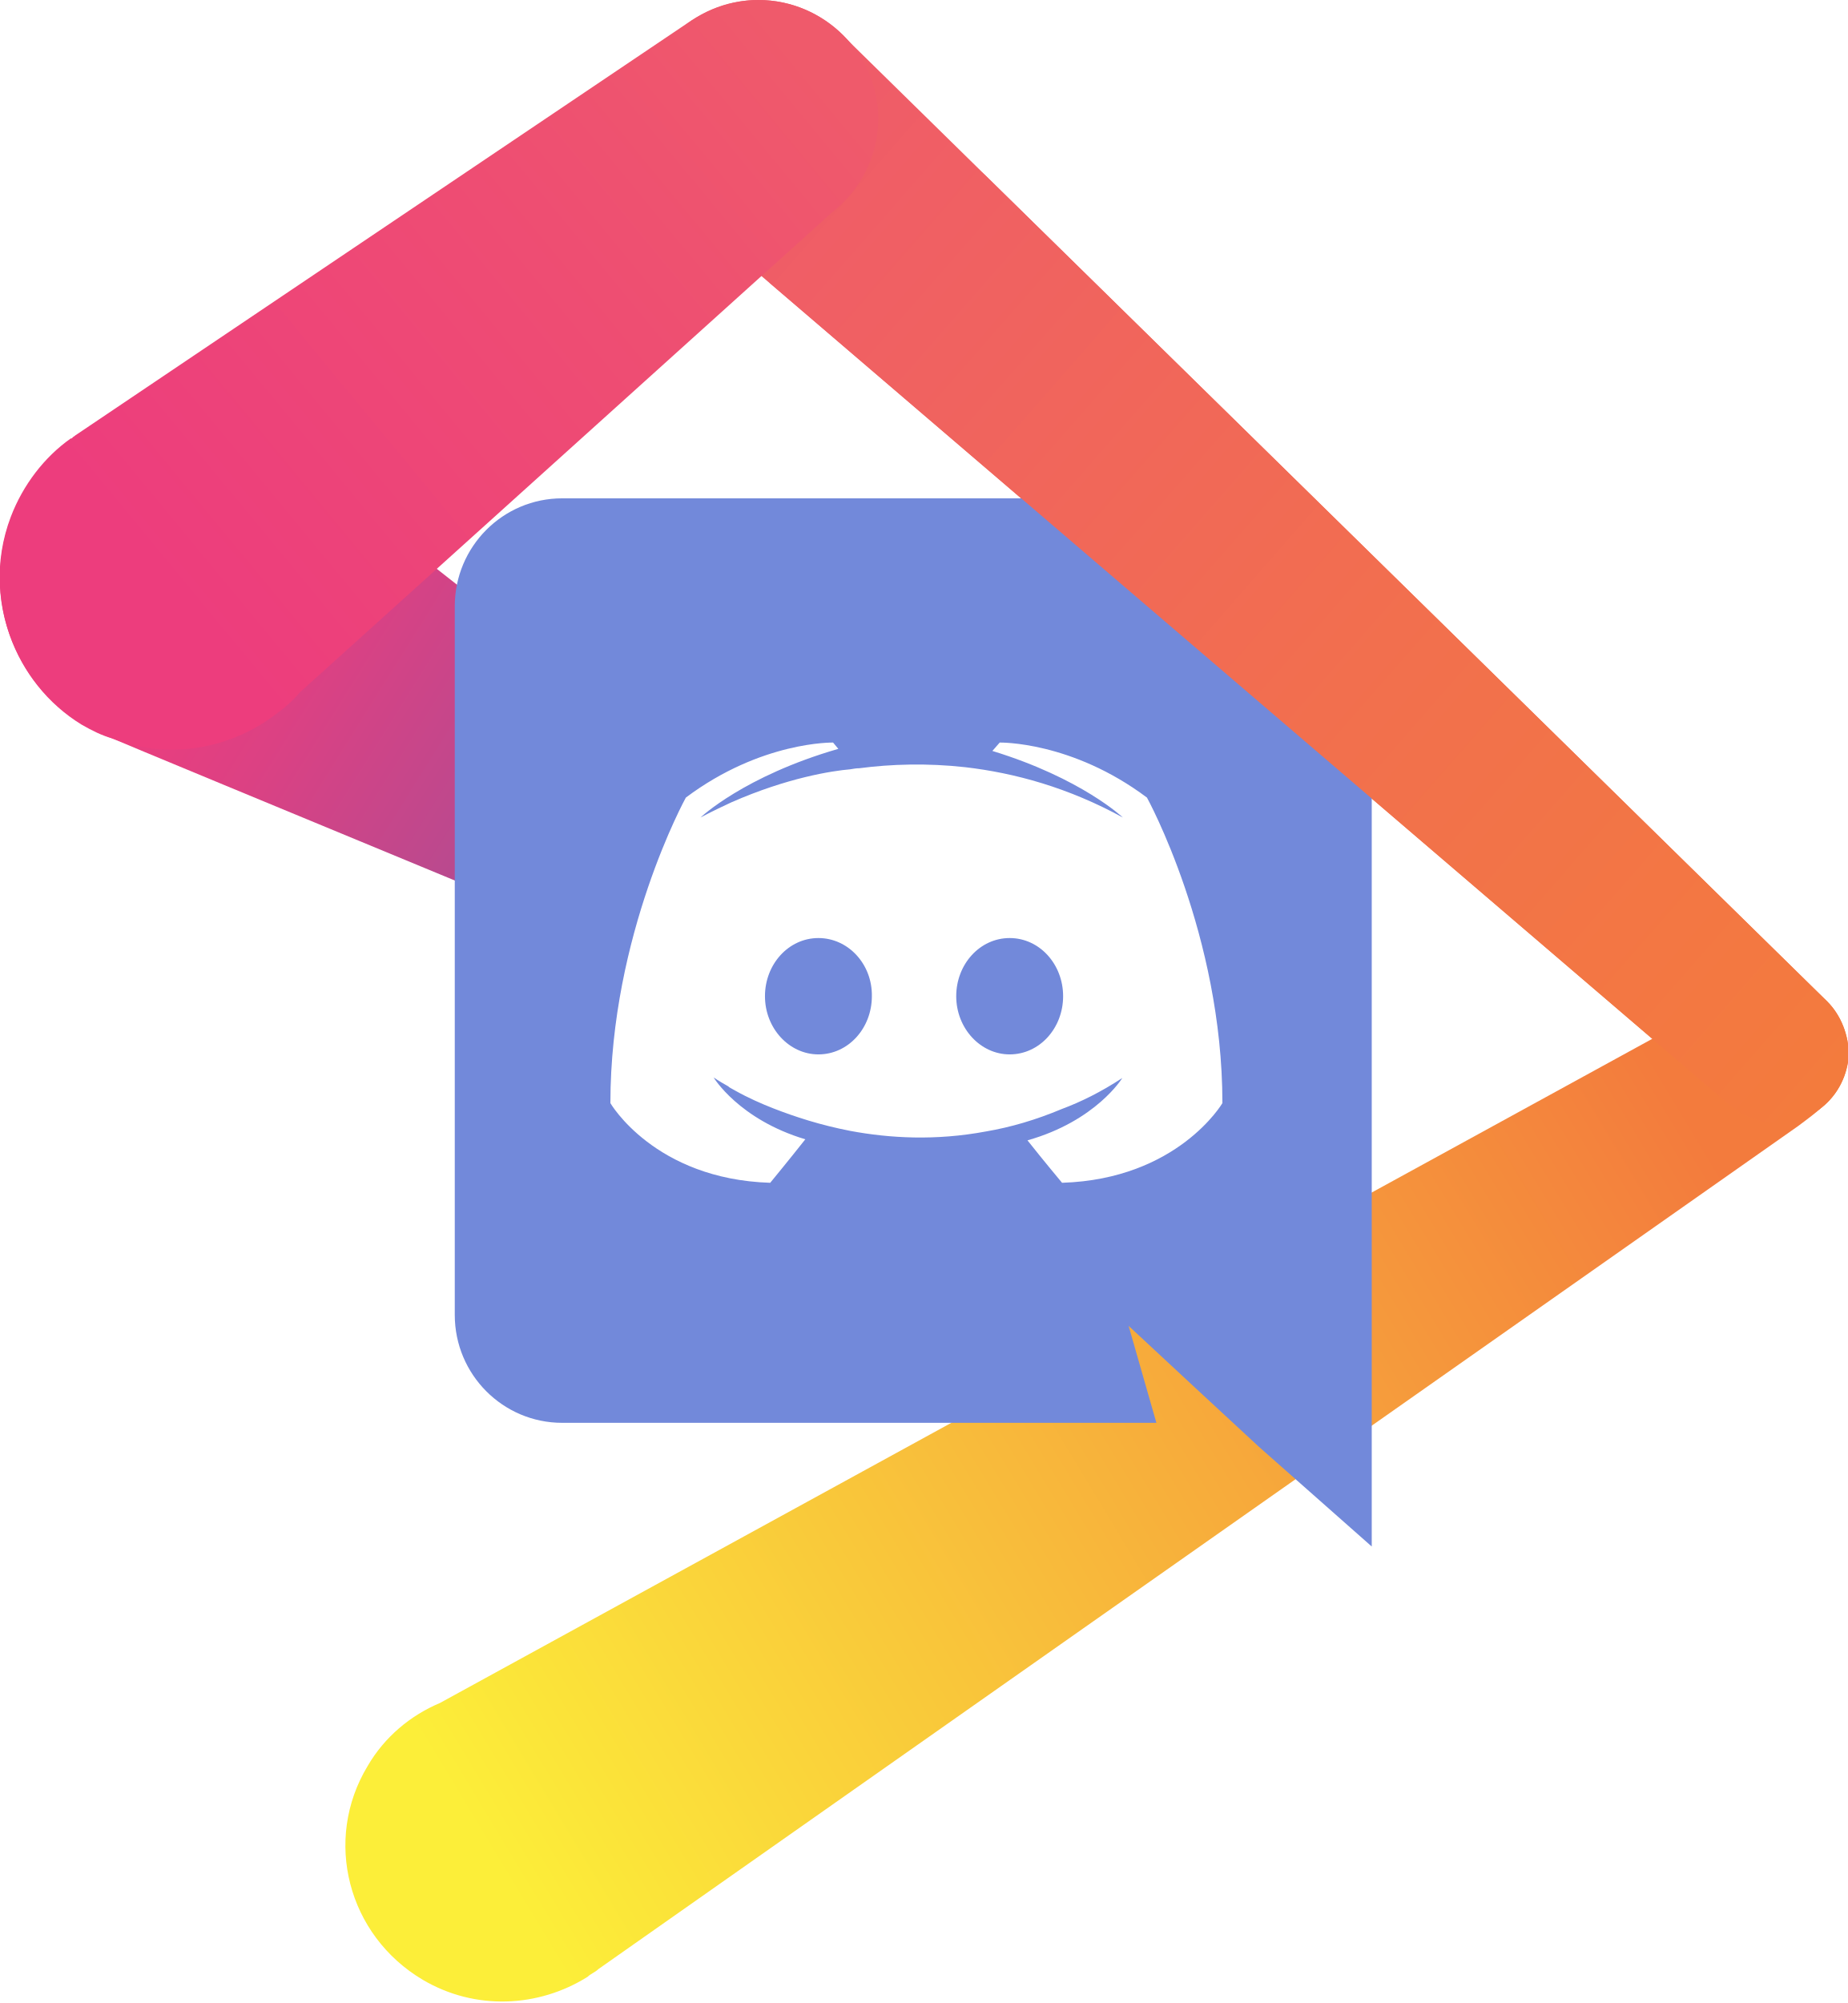
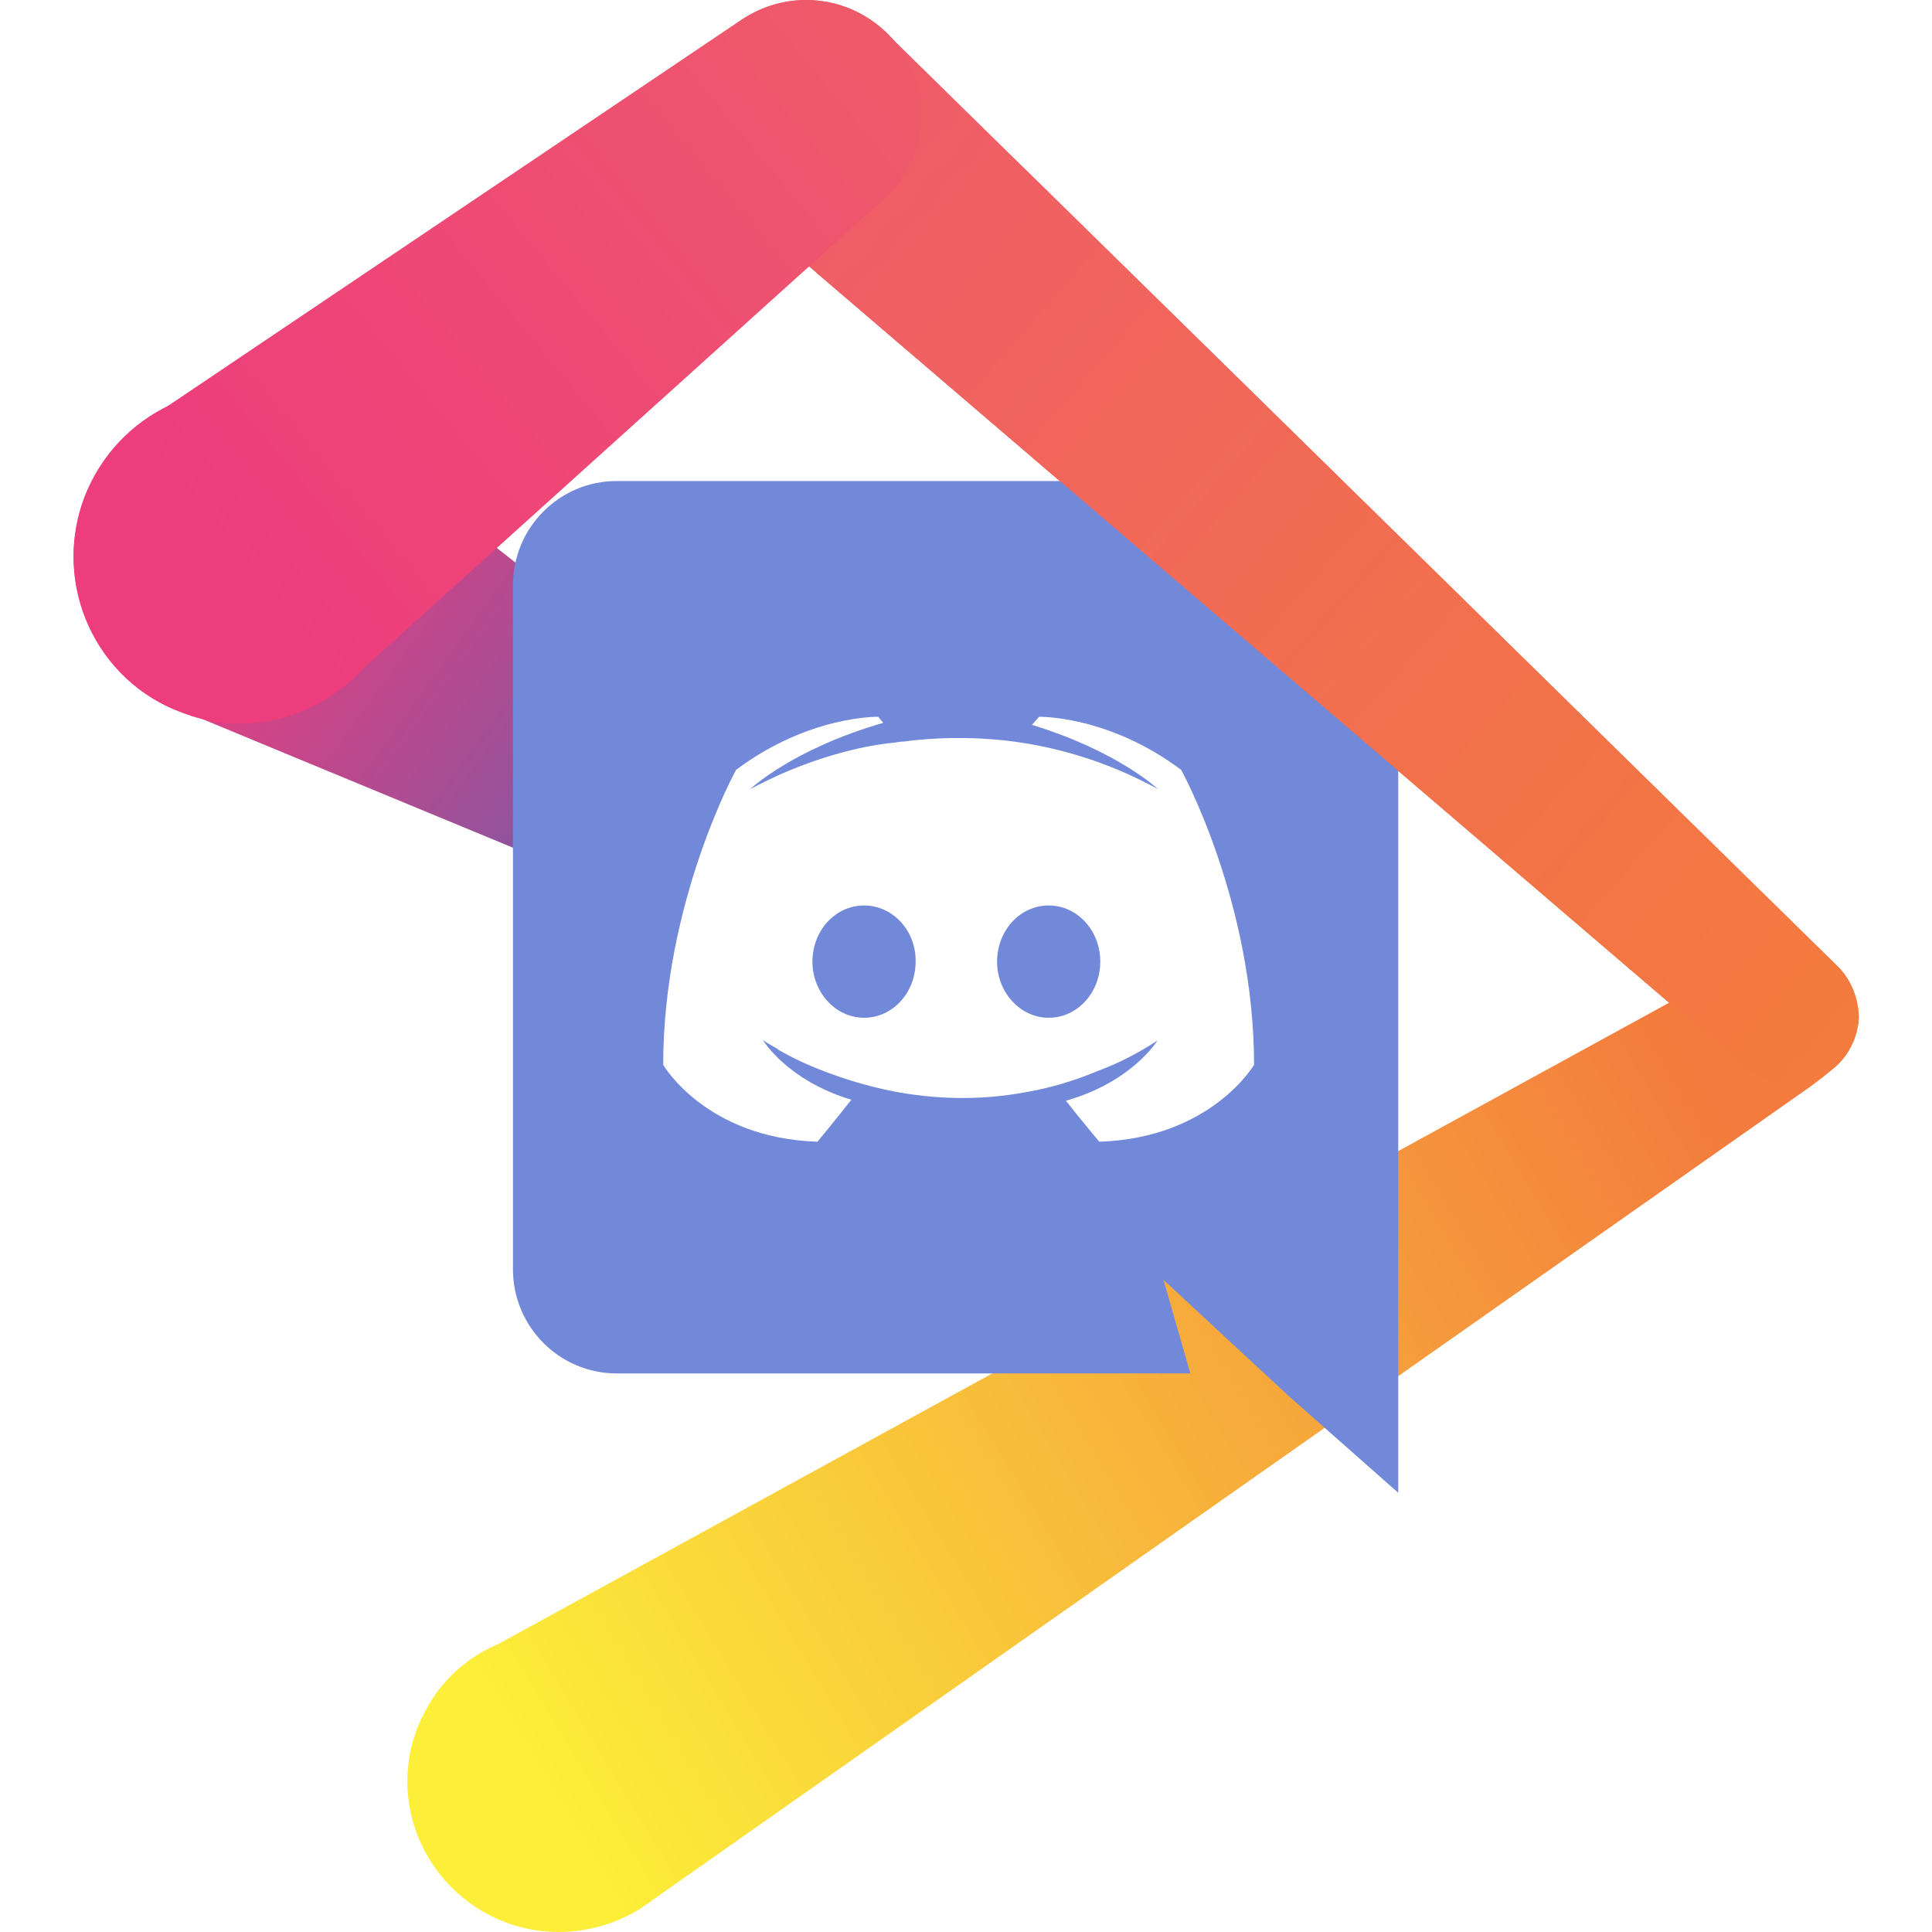
- <svg xmlns="http://www.w3.org/2000/svg" id="Layer_1" width="120.1" height="130.2">
-   <defs id="defs52">
-     <linearGradient id="XMLID_3_-1" x1="48.361" x2="119.918" y1="6.908" y2="69.555" gradientUnits="userSpaceOnUse">
-       <stop id="stop8-9" offset="0" stop-color="#ef5a6b" />
-       <stop id="stop10-2" offset=".57" stop-color="#f26f4e" />
-       <stop id="stop12-6" offset="1" stop-color="#f37b3d" />
+ <svg xmlns="http://www.w3.org/2000/svg" xmlns:xlink="http://www.w3.org/1999/xlink" version="1.1" preserveAspectRatio="xMidYMid meet" viewBox="0 0 1024 1024" width="1024" height="1024">
+   <defs>
+     <path d="M984.41 539.93C985.2 519.46 970.24 502.93 949.78 501.36C940.34 500.57 930.89 504.51 923.81 510.02C857.85 546.14 330.22 835.15 264.27 871.28C249.32 877.58 235.94 888.6 227.28 903.55C204.45 941.33 217.05 990.13 255.61 1012.95C282.37 1028.69 314.64 1027.12 339.82 1011.38C341.4 1009.8 343.76 1009.02 345.33 1007.44C406.72 964.31 897.84 619.26 959.23 576.13C962.37 573.77 971.03 567.47 972.6 565.11C979.69 558.82 983.62 550.16 984.41 539.93Z" id="c2OOrpfR3J" />
+     <linearGradient id="gradientc3ba1Gq22" gradientUnits="userSpaceOnUse" x1="289.78" y1="948.87" x2="906.81" y2="576.45">
+       <stop style="stop-color: #fcee39;stop-opacity: 1" offset="0%" />
+       <stop style="stop-color: #f37b3d;stop-opacity: 1" offset="100%" />
    </linearGradient>
-     <clipPath id="clipPath866">
-       <path id="rect868" fill="#2c2f34" d="M-26.87 7.34h63.463v62.402h-63.463z" />
-     </clipPath>
+     <path d="M361.5 367.57C275.03 299.58 175.56 221.37 172.02 219.16C170.6 218.45 159.27 212.78 157.85 212.07C112.2 194.76 61.83 218.37 44.52 264.02C29.57 304.16 46.09 348.24 80.72 369.49C86.23 372.64 90.95 375 96.46 376.57C97.66 377.17 170.03 407.17 313.57 466.56C349.86 403.98 365.84 370.98 361.5 367.57Z" id="ggkGLl7HY" />
+     <linearGradient id="gradientaabImEaC4P" gradientUnits="userSpaceOnUse" x1="330.26" y1="444" x2="96.97" y2="275.12">
+       <stop style="stop-color: #7c59a4;stop-opacity: 1" offset="0%" />
+       <stop style="stop-color: #af4c92;stop-opacity: 1" offset="38.52%" />
+       <stop style="stop-color: #dc4183;stop-opacity: 1" offset="76.54%" />
+       <stop style="stop-color: #ed3d7d;stop-opacity: 1" offset="95.7%" />
+     </linearGradient>
+     <path d="M472.05 19.68C461.03 7.87 445.29 0 427.19 0C393.34 0 366.58 27.55 366.58 60.6C366.58 77.13 372.88 91.3 383.11 102.32C386.26 105.47 389.41 107.83 392.56 110.19C445.6 155.6 869.97 518.91 923.02 564.33C929.32 569.83 937.19 573.77 946.63 574.56C967.1 575.34 983.62 560.39 985.2 539.93C985.2 529.69 981.26 519.46 974.18 512.38C873.75 413.84 522.26 68.95 472.05 19.68Z" id="a7IYr0vNsL" />
+     <linearGradient id="gradienta3ED8K8f4" gradientUnits="userSpaceOnUse" x1="419.79" y1="54.37" x2="982.98" y2="547.44">
+       <stop style="stop-color: #ef5a6b;stop-opacity: 1" offset="0%" />
+       <stop style="stop-color: #f26f4e;stop-opacity: 1" offset="57%" />
+       <stop style="stop-color: #f37b3d;stop-opacity: 1" offset="100%" />
+     </linearGradient>
+     <path d="M390.98 11.81C359.66 32.9 109.06 201.65 77.74 222.74C76.95 223.53 76.17 223.53 76.17 224.31C76.09 224.31 75.46 224.31 75.38 224.31C62 233.76 50.98 247.93 44.68 264.45C27.37 310.1 50.98 361.26 96.63 377.79C124.96 388.81 155.66 383.3 178.48 366.77C183.99 362.84 188.71 358.9 192.65 354.18C219.88 329.62 437.73 133.17 464.96 108.61C479.13 97.6 488.58 80.28 488.58 60.6C488.58 27.55 461.03 0 427.19 0C413.81 0 401.21 4.72 390.98 11.81Z" id="b2tcFB1ZxV" />
+     <linearGradient id="gradientabOBuOQBm" gradientUnits="userSpaceOnUse" x1="449.8" y1="29.14" x2="123.94" y2="298.27">
+       <stop style="stop-color: #ef5a6b;stop-opacity: 1" offset="0%" />
+       <stop style="stop-color: #ee4e72;stop-opacity: 1" offset="36.4%" />
+       <stop style="stop-color: #ed3d7d;stop-opacity: 1" offset="100%" />
+     </linearGradient>
+     <path d="M430.61 509.68C430.61 526.03 442.94 539.44 457.96 539.44C473.24 539.44 485.3 526.03 485.3 509.68C485.57 493.32 473.24 479.92 457.96 479.92C442.67 479.92 430.61 493.32 430.61 509.68Z" id="a1Xm74Tqao" />
+     <path d="M528.47 509.68C528.47 526.03 540.81 539.44 555.82 539.44C571.1 539.44 583.17 526.03 583.17 509.68C583.17 493.32 571.1 479.92 555.82 479.92C540.54 479.92 528.47 493.32 528.47 509.68Z" id="f1Ypwp49dh" />
+     <path d="M326.84 254.95C296.55 254.95 271.88 279.62 271.88 310.19C271.88 346.44 271.88 636.45 271.88 672.7C271.88 703.27 296.55 727.94 326.84 727.94C347.11 727.94 448.46 727.94 630.9 727.94L616.68 678.33L651 710.24L683.45 740.27L741.09 791.22C741.09 502.6 741.09 342.26 741.09 310.19C741.09 279.62 716.43 254.95 686.13 254.95C614.27 254.95 362.77 254.95 326.84 254.95ZM564.94 583.41C600.06 573.49 613.47 551.51 613.47 551.51C602.47 558.75 592.02 563.84 582.63 567.33C569.23 572.96 556.36 576.71 543.76 578.86C518.02 583.68 494.42 582.34 474.31 578.59C459.03 575.64 445.89 571.35 434.9 567.06C428.73 564.65 422.03 561.7 415.32 557.94C414.52 557.41 413.72 557.14 412.91 556.6C412.38 556.33 412.11 556.06 411.84 555.8C407.01 553.12 404.33 551.24 404.33 551.24C404.33 551.24 417.2 572.69 451.25 582.88C443.21 593.07 433.29 605.13 433.29 605.13C374.03 603.26 351.51 564.38 351.51 564.38C351.51 478.04 390.12 408.06 390.12 408.06C428.73 379.1 465.46 379.9 465.46 379.9C465.73 380.22 467.88 382.8 468.14 383.12C419.88 397.06 397.63 418.25 397.63 418.25C397.63 418.25 403.53 415.03 413.45 410.47C442.14 397.87 464.93 394.38 474.31 393.58C475.92 393.31 477.26 393.04 478.87 393.04C495.23 390.9 513.73 390.36 533.03 392.5C558.5 395.45 585.85 402.96 613.74 418.25C613.74 418.25 592.55 398.14 546.97 384.19C547.35 383.76 550.35 380.33 550.73 379.9C550.73 379.9 587.46 379.1 626.07 408.06C626.07 408.06 664.68 478.04 664.68 564.38C664.68 564.38 641.89 603.26 582.63 605.13C582.63 605.13 572.98 593.6 564.94 583.41Z" id="c1e0RXBYnR" />
+     <path d="M541.55 87.96C581.07 132.47 480.29 97.27 432.78 144.54C481.8 186.52 874 522.35 923.02 564.33C929.32 569.83 937.19 573.77 946.63 574.56C967.1 575.34 983.62 560.39 985.2 539.93C985.2 529.69 981.26 519.46 974.18 512.38C887.65 427.49 584.82 130.4 541.55 87.96Z" id="g16Ohsjdll" />
+     <linearGradient id="gradientk2V7cBTmx9" gradientUnits="userSpaceOnUse" x1="419.79" y1="54.37" x2="982.98" y2="547.44">
+       <stop style="stop-color: #ef5a6b;stop-opacity: 1" offset="0%" />
+       <stop style="stop-color: #f26f4e;stop-opacity: 1" offset="57%" />
+       <stop style="stop-color: #f37b3d;stop-opacity: 1" offset="100%" />
+     </linearGradient>
  </defs>
-   <g id="g47">
-     <linearGradient id="XMLID_2_" x1="31.841" x2="110.24" y1="120.558" y2="73.24" gradientUnits="userSpaceOnUse">
-       <stop id="stop2" offset="0" stop-color="#fcee39" />
-       <stop id="stop4" offset="1" stop-color="#f37b3d" />
-     </linearGradient>
-     <path id="XMLID_3041_" fill="url(#XMLID_2_)" d="M118.6 71.8c.9-.8 1.4-1.9 1.5-3.2.1-2.6-1.8-4.7-4.4-4.9-1.2-.1-2.4.4-3.3 1.1l-83.8 45.9c-1.9.8-3.6 2.2-4.7 4.1-2.9 4.8-1.3 11 3.6 13.9 3.4 2 7.5 1.8 10.7-.2.2-.2.5-.3.7-.5l78-54.8c.4-.3 1.5-1.1 1.7-1.4z" />
-     <linearGradient id="XMLID_3_" x1="48.361" x2="119.918" y1="6.908" y2="69.555" gradientUnits="userSpaceOnUse">
-       <stop id="stop8" offset="0" stop-color="#ef5a6b" />
-       <stop id="stop10" offset=".57" stop-color="#f26f4e" />
-       <stop id="stop12" offset="1" stop-color="#f37b3d" />
-     </linearGradient>
-     <linearGradient id="XMLID_4_" x1="52.947" x2="10.538" y1="63.641" y2="37.156" gradientUnits="userSpaceOnUse">
-       <stop id="stop16" offset="0" stop-color="#7c59a4" />
-       <stop id="stop18" offset=".385" stop-color="#af4c92" />
-       <stop id="stop20" offset=".765" stop-color="#dc4183" />
-       <stop id="stop22" offset=".957" stop-color="#ed3d7d" />
-     </linearGradient>
-     <path id="XMLID_3042_" fill="url(#XMLID_4_)" d="M57.1 59.5c-.1 0-39.4-31-40.2-31.5l-1.8-.9c-5.8-2.2-12.2.8-14.4 6.6-1.9 5.1.2 10.7 4.6 13.4.7.4 1.3.7 2 .9.4.2 45.4 18.8 45.4 18.8 1.8.8 3.9.3 5.1-1.2 1.5-1.9 1.2-4.6-.7-6.1z" clip-path="url(#clipPath866)" />
-     <path id="XMLID_3049_" fill="url(#XMLID_3_)" d="M118.8 65.1L55 2.5C53.6 1 51.6 0 49.3 0c-4.3 0-7.7 3.5-7.7 7.7 0 2.1.8 3.9 2.1 5.3.4.4.8.7 1.2 1l67.4 57.7c.8.7 1.8 1.2 3 1.3 2.6.1 4.7-1.8 4.9-4.4 0-1.3-.5-2.6-1.4-3.5z" />
-     <linearGradient id="XMLID_5_" x1="52.174" x2="10.771" y1="3.702" y2="37.897" gradientUnits="userSpaceOnUse">
-       <stop id="stop26" offset="0" stop-color="#ef5a6b" />
-       <stop id="stop28" offset=".364" stop-color="#ee4e72" />
-       <stop id="stop30" offset="1" stop-color="#ed3d7d" />
-     </linearGradient>
-     <path id="XMLID_3057_" fill="url(#XMLID_5_)" d="M49.3 0c-1.7 0-3.3.6-4.6 1.5L4.9 28.3c-.1.1-.2.1-.2.2h-.1c-1.7 1.2-3.1 3-3.9 5.1-2.2 5.8.8 12.3 6.6 14.4 3.6 1.4 7.5.7 10.4-1.4.7-.5 1.3-1 1.8-1.6l34.6-31.2c1.8-1.4 3-3.6 3-6.1 0-4.2-3.5-7.7-7.8-7.7z" />
-     <g id="g5003" transform="translate(14.29838 30.68274) scale(.33793)">
-       <path id="path4997" fill="#7289da" stroke-width="1.008" d="M115.146 89.642c-5.746 0-10.283 5.041-10.283 11.19 0 6.15 4.637 11.19 10.283 11.19 5.746 0 10.283-5.041 10.283-11.19.101-6.15-4.537-11.19-10.283-11.19z" class="st0" />
-       <path id="path4999" fill="#7289da" stroke-width="1.008" d="M151.942 89.642c-5.746 0-10.283 5.041-10.283 11.19 0 6.15 4.637 11.19 10.283 11.19 5.746 0 10.283-5.041 10.283-11.19 0-6.15-4.537-11.19-10.283-11.19z" class="st0" />
-       <path id="path5001" fill="#7289da" stroke-width="1.008" d="M200.936 5.061H65.849c-11.392 0-20.666 9.275-20.666 20.767v136.297c0 11.493 9.275 20.767 20.666 20.767H180.169l-5.343-18.65 12.904 11.997 12.198 11.291 21.674 19.154V25.828c0-11.493-9.275-20.767-20.666-20.767zM162.023 136.721s-3.629-4.335-6.654-8.166c13.206-3.73 18.247-11.997 18.247-11.997-4.133 2.722-8.065 4.637-11.593 5.948-5.041 2.117-9.88 3.528-14.618 4.335-9.678 1.815-18.549 1.311-26.11-.101-5.746-1.109-10.686-2.722-14.819-4.335-2.319-.907-4.839-2.016-7.359-3.428-.302-.202-.605-.302-.907-.504-.202-.101-.302-.202-.403-.302-1.815-1.008-2.823-1.714-2.823-1.714s4.839 8.065 17.642 11.896c-3.024 3.831-6.754 8.367-6.754 8.367-22.279-.706-30.748-15.323-30.748-15.323 0-32.461 14.517-58.773 14.517-58.773C104.157 51.737 117.968 52.039 117.968 52.039l1.008 1.21c-18.146 5.242-26.513 13.206-26.513 13.206s2.218-1.21 5.948-2.924c10.787-4.738 19.356-6.049 22.884-6.351.605-.101 1.109-.202 1.714-.202 6.15-.806 13.106-1.008 20.364-.202 9.577 1.109 19.86 3.932 30.344 9.678 0 0-7.964-7.561-25.102-12.803l1.411-1.613s13.811-.302 28.328 10.585c0 0 14.517 26.312 14.517 58.773 0 0-8.569 14.618-30.848 15.323z" class="st0" />
+   <g>
+     <g>
+       <g>
+         <use xlink:href="#c2OOrpfR3J" opacity="1" fill="url(#gradientc3ba1Gq22)" />
+         <g>
+           <use xlink:href="#c2OOrpfR3J" opacity="1" fill-opacity="0" stroke="#000000" stroke-width="1" stroke-opacity="0" />
+         </g>
+       </g>
+       <g>
+         <use xlink:href="#ggkGLl7HY" opacity="1" fill="url(#gradientaabImEaC4P)" />
+         <g>
+           <use xlink:href="#ggkGLl7HY" opacity="1" fill-opacity="0" stroke="#000000" stroke-width="1" stroke-opacity="0" />
+         </g>
+       </g>
+       <g>
+         <use xlink:href="#a7IYr0vNsL" opacity="1" fill="url(#gradienta3ED8K8f4)" />
+         <g>
+           <use xlink:href="#a7IYr0vNsL" opacity="1" fill-opacity="0" stroke="#000000" stroke-width="1" stroke-opacity="0" />
+         </g>
+       </g>
+       <g>
+         <use xlink:href="#b2tcFB1ZxV" opacity="1" fill="url(#gradientabOBuOQBm)" />
+         <g>
+           <use xlink:href="#b2tcFB1ZxV" opacity="1" fill-opacity="0" stroke="#000000" stroke-width="1" stroke-opacity="0" />
+         </g>
+       </g>
+       <g>
+         <use xlink:href="#a1Xm74Tqao" opacity="1" fill="#7289da" fill-opacity="1" />
+         <g>
+           <use xlink:href="#a1Xm74Tqao" opacity="1" fill-opacity="0" stroke="#000000" stroke-width="1.01" stroke-opacity="0" />
+         </g>
+       </g>
+       <g>
+         <use xlink:href="#f1Ypwp49dh" opacity="1" fill="#7289da" fill-opacity="1" />
+         <g>
+           <use xlink:href="#f1Ypwp49dh" opacity="1" fill-opacity="0" stroke="#000000" stroke-width="1.01" stroke-opacity="0" />
+         </g>
+       </g>
+       <g>
+         <use xlink:href="#c1e0RXBYnR" opacity="1" fill="#7289da" fill-opacity="1" />
+         <g>
+           <use xlink:href="#c1e0RXBYnR" opacity="1" fill-opacity="0" stroke="#000000" stroke-width="1.01" stroke-opacity="0" />
+         </g>
+       </g>
+       <g>
+         <use xlink:href="#g16Ohsjdll" opacity="1" fill="url(#gradientk2V7cBTmx9)" />
+         <g>
+           <use xlink:href="#g16Ohsjdll" opacity="1" fill-opacity="0" stroke="#000000" stroke-width="1" stroke-opacity="0" />
+         </g>
+       </g>
    </g>
-     <path id="XMLID_3049_-2" fill="url(#XMLID_3_-1)" d="M118.8 65.1L63.831 11.175c5.021 5.656-7.785 1.184-13.82 7.189L112.3 71.7c.8.7 1.8 1.2 3 1.3 2.6.1 4.7-1.8 4.9-4.4 0-1.3-.5-2.6-1.4-3.5z" />
  </g>
</svg>
